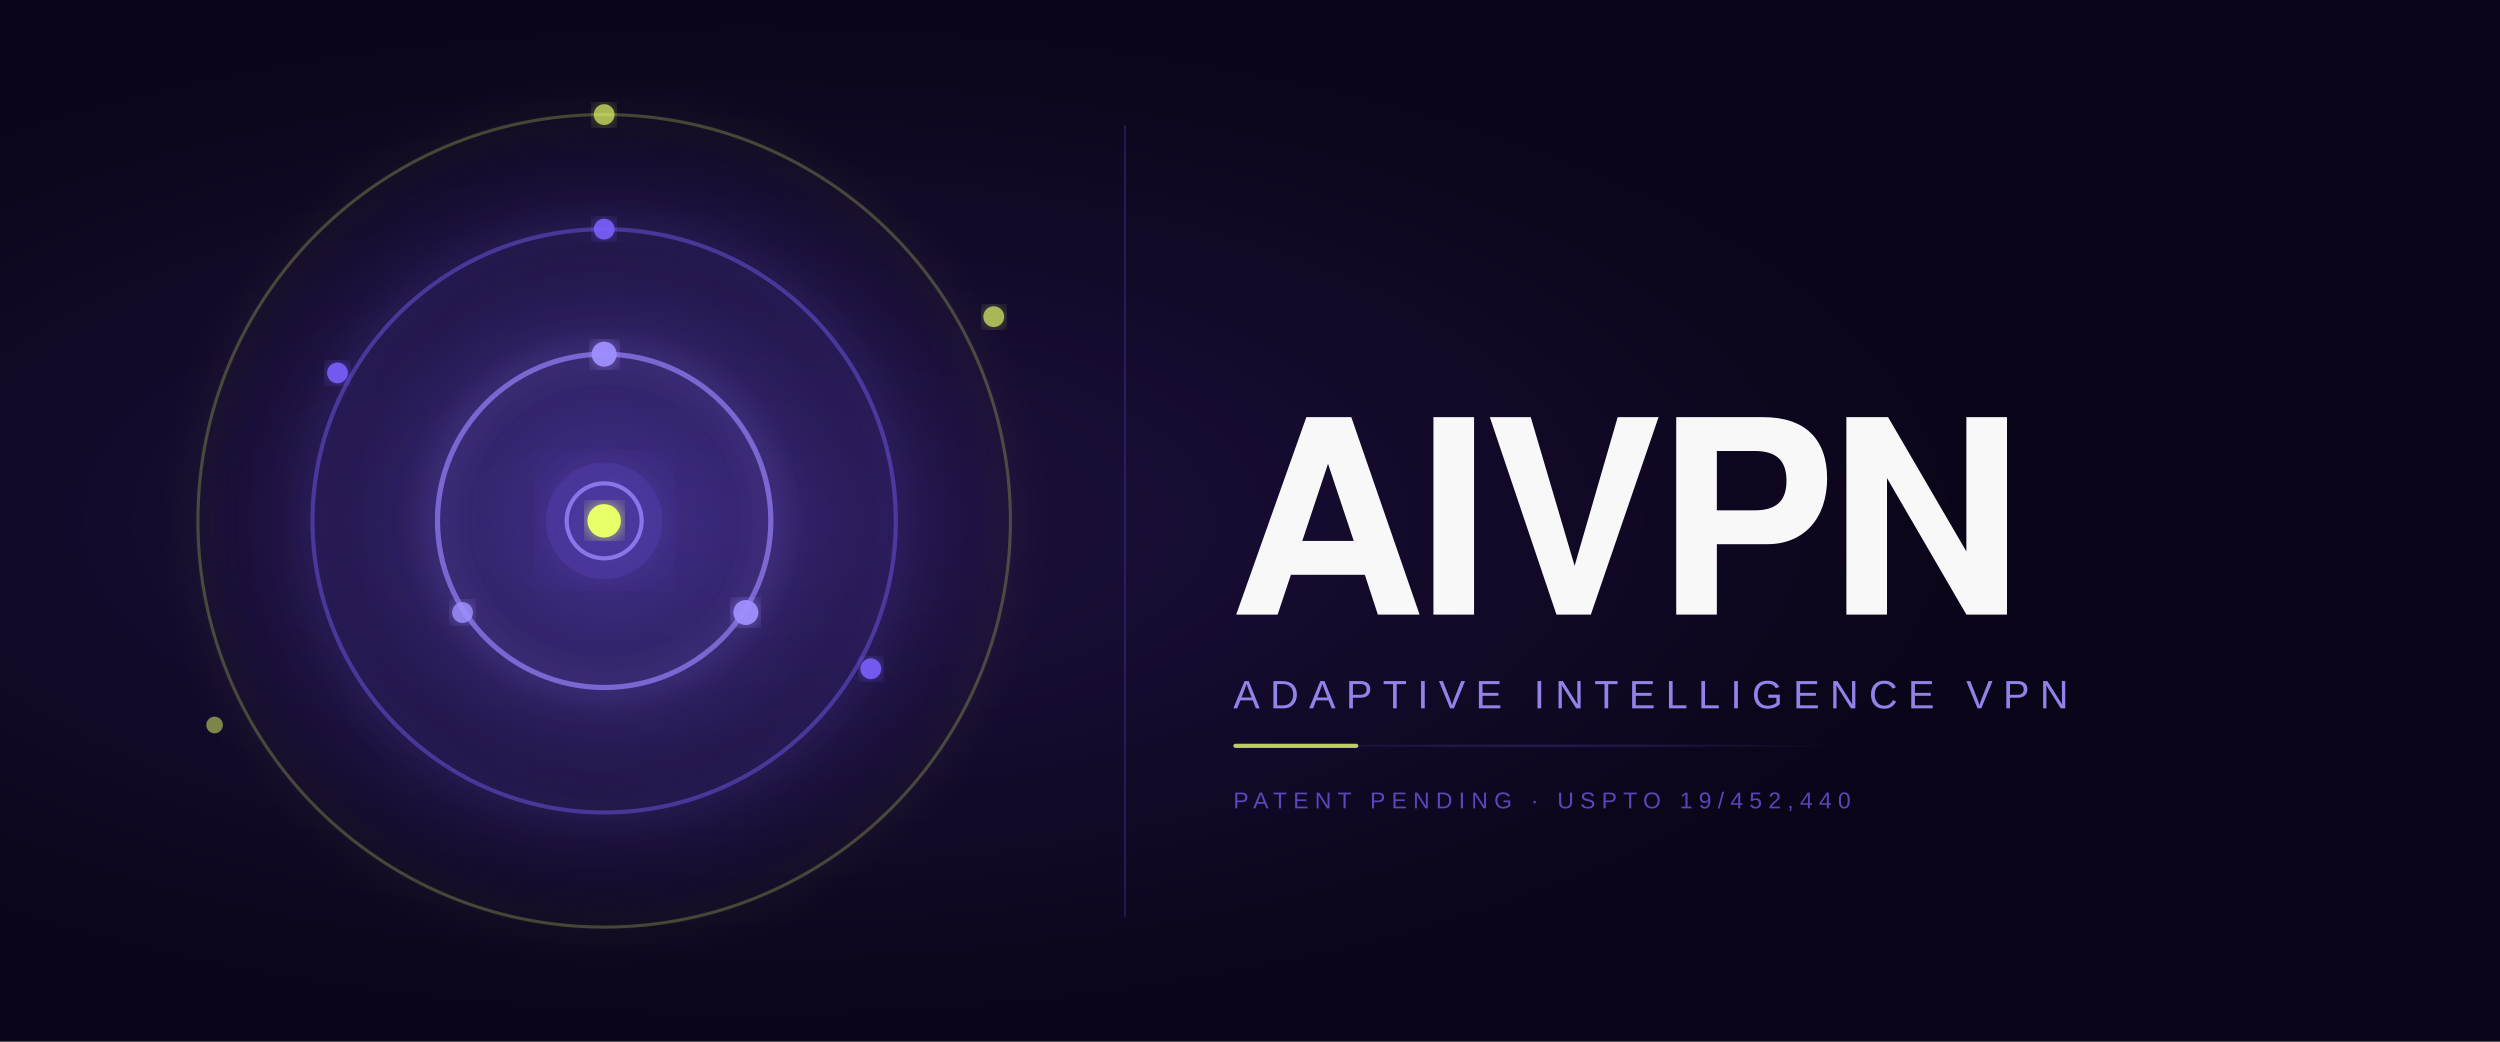
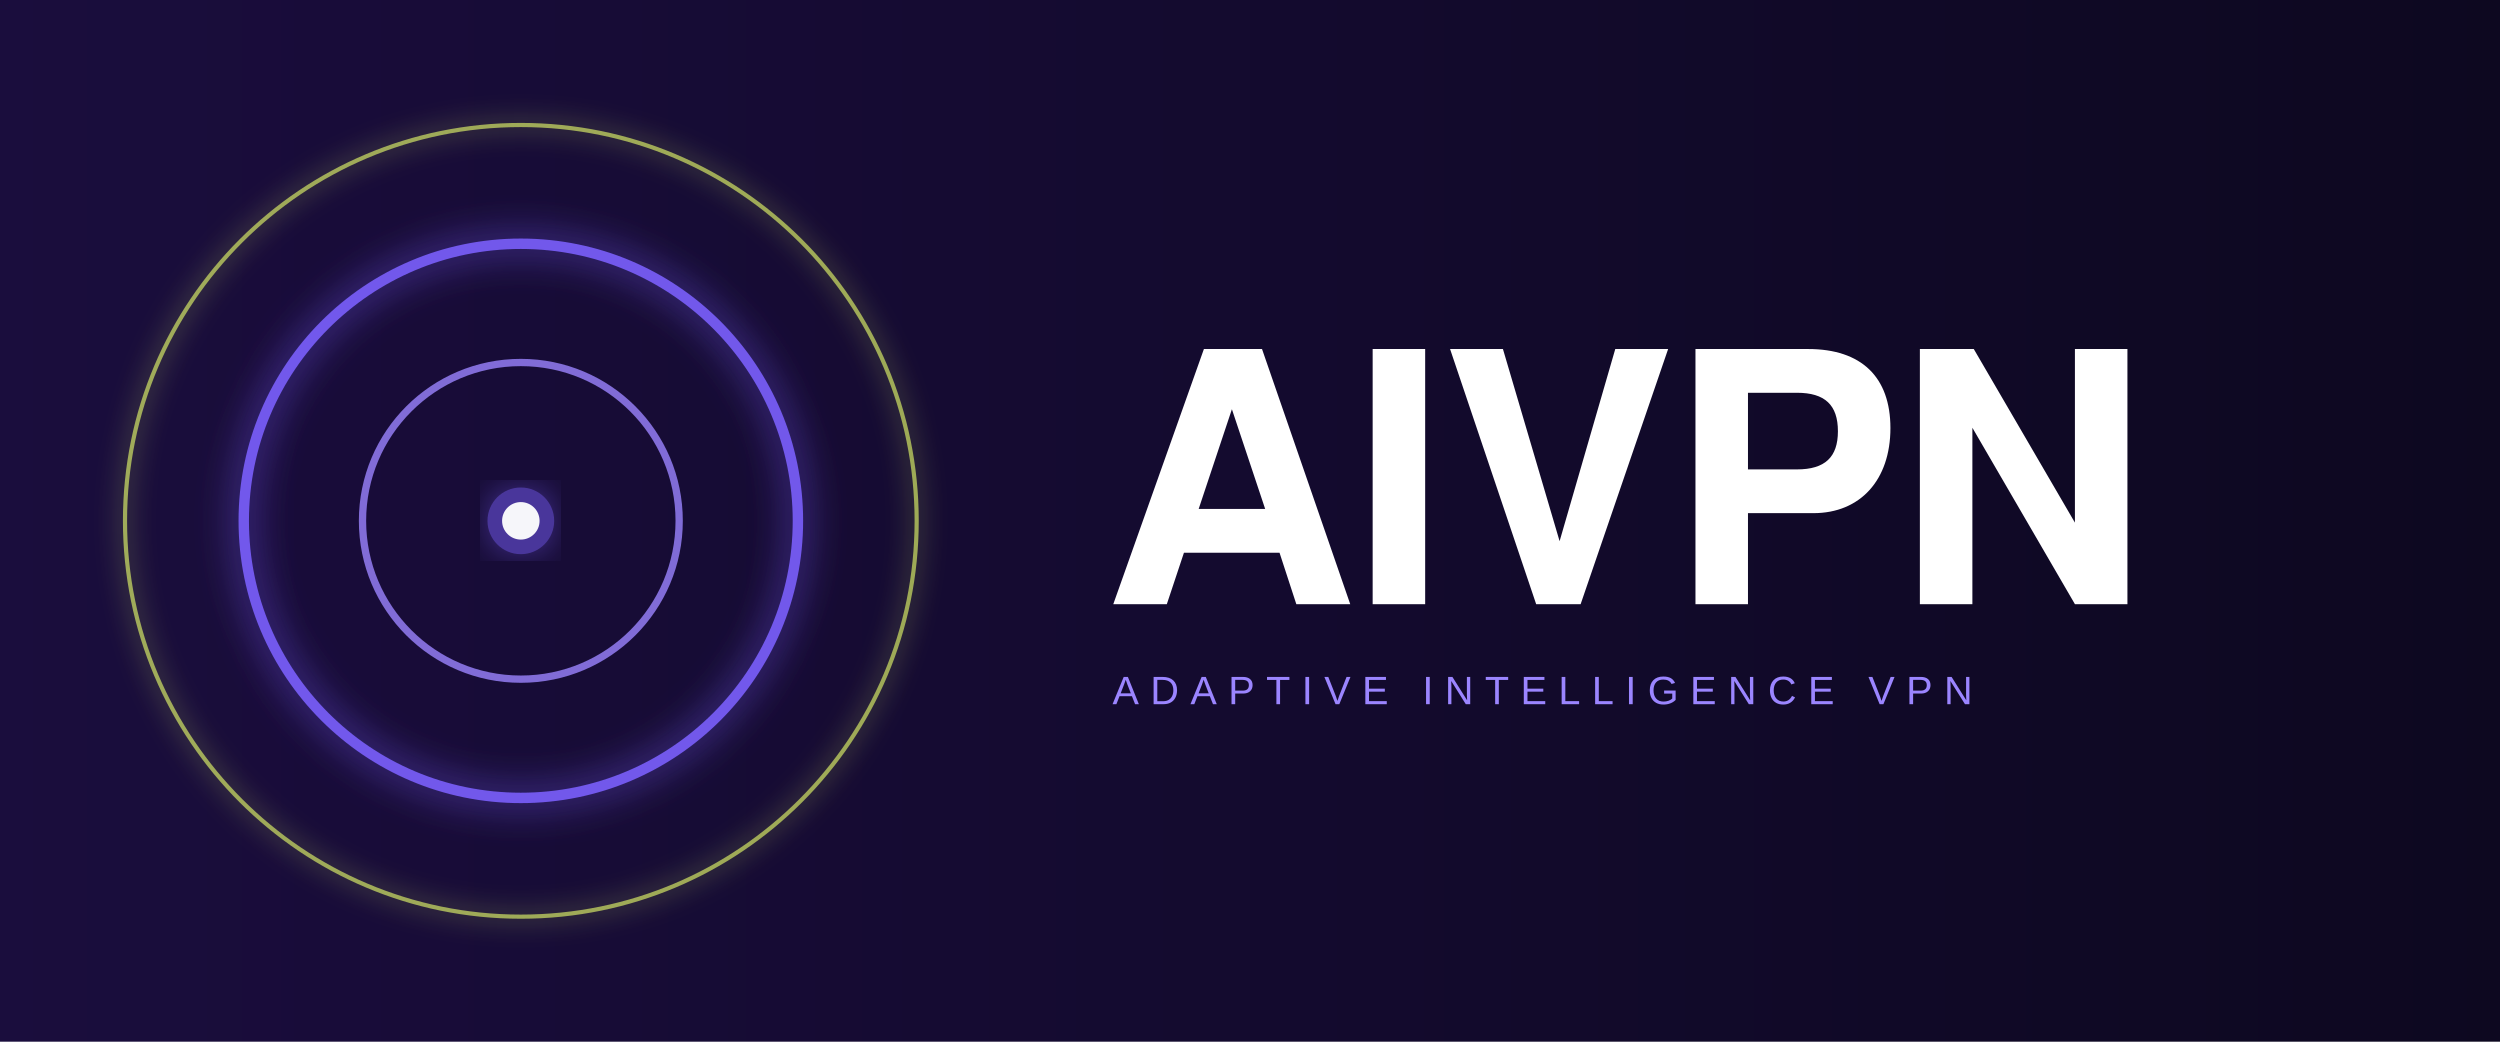
<svg xmlns="http://www.w3.org/2000/svg" width="1200" height="500">
  <defs>
-     <radialGradient id="bg-b" cx="30%" cy="50%">
-       <stop offset="0%" stop-color="#1E1040" />
-       <stop offset="100%" stop-color="#0A0518" />
-     </radialGradient>
-     <radialGradient id="center-glow" cx="50%" cy="50%" r="50%">
-       <stop offset="0%" stop-color="#7B61FF" stop-opacity="0.4" />
-       <stop offset="100%" stop-color="#7B61FF" stop-opacity="0" />
-     </radialGradient>
-     <filter id="ring-glow">
-       <feGaussianBlur stdDeviation="8" result="blur" />
+     <linearGradient id="bg-h" x1="0%" y1="0%" x2="100%" y2="0%">
+       <stop offset="0%" stop-color="#1A0D3D" />
+       <stop offset="100%" stop-color="#0D0820" />
+     </linearGradient>
+     <filter id="g-o">
+       <feGaussianBlur stdDeviation="6" result="b" />
      <feMerge>
-         <feMergeNode in="blur" />
+         <feMergeNode in="b" />
        <feMergeNode in="SourceGraphic" />
      </feMerge>
    </filter>
-     <filter id="dot-glow">
-       <feGaussianBlur stdDeviation="5" result="blur" />
+     <filter id="g-m">
+       <feGaussianBlur stdDeviation="9" result="b" />
      <feMerge>
-         <feMergeNode in="blur" />
-         <feMergeNode in="SourceGraphic" />
-       </feMerge>
-     </filter>
-     <filter id="center-filter">
-       <feGaussianBlur stdDeviation="15" result="blur" />
-       <feMerge>
-         <feMergeNode in="blur" />
+         <feMergeNode in="b" />
        <feMergeNode in="SourceGraphic" />
      </feMerge>
    </filter>
  </defs>
-   <rect width="1200" height="500" fill="url(#bg-b)" />
-   <circle cx="290" cy="250" r="200" fill="url(#center-glow)" />
-   <circle cx="290" cy="250" r="195" fill="none" stroke="#E8FF6B" stroke-width="1.5" opacity="0.25" filter="url(#ring-glow)" />
-   <circle cx="290" cy="55" r="5" fill="#E8FF6B" opacity="0.7" filter="url(#dot-glow)" />
-   <circle cx="477" cy="152" r="5" fill="#E8FF6B" opacity="0.7" filter="url(#dot-glow)" />
-   <circle cx="103" cy="348" r="4" fill="#E8FF6B" opacity="0.5" />
-   <circle cx="290" cy="250" r="140" fill="none" stroke="#7B61FF" stroke-width="2" opacity="0.45" filter="url(#ring-glow)" />
-   <circle cx="290" cy="110" r="5" fill="#7B61FF" opacity="0.9" filter="url(#dot-glow)" />
-   <circle cx="418" cy="321" r="5" fill="#7B61FF" opacity="0.9" filter="url(#dot-glow)" />
-   <circle cx="162" cy="179" r="5" fill="#7B61FF" opacity="0.9" filter="url(#dot-glow)" />
-   <circle cx="290" cy="250" r="80" fill="none" stroke="#9B85FF" stroke-width="2.5" opacity="0.7" filter="url(#ring-glow)" />
-   <circle cx="290" cy="170" r="6" fill="#A090FF" opacity="0.95" filter="url(#dot-glow)" />
-   <circle cx="358" cy="294" r="6" fill="#A090FF" opacity="0.95" filter="url(#dot-glow)" />
-   <circle cx="222" cy="294" r="5" fill="#A090FF" opacity="0.85" filter="url(#dot-glow)" />
-   <circle cx="290" cy="250" r="28" fill="#7B61FF" opacity="0.2" filter="url(#center-filter)" />
-   <circle cx="290" cy="250" r="18" fill="none" stroke="#9B85FF" stroke-width="2" opacity="0.8" />
-   <circle cx="290" cy="250" r="8" fill="#E8FF6B" filter="url(#dot-glow)" />
-   <line x1="540" y1="60" x2="540" y2="440" stroke="#7B61FF" stroke-width="1" opacity="0.2" />
-   <text x="590" y="295" font-family="'Arial Black', 'Helvetica Neue', sans-serif" font-size="130" font-weight="900" fill="white" letter-spacing="-4" opacity="0.97">AIVPN</text>
-   <text x="592" y="340" font-family="'Arial', 'Helvetica Neue', sans-serif" font-size="19" font-weight="400" fill="#A090FF" letter-spacing="5" opacity="0.9">ADAPTIVE INTELLIGENCE VPN</text>
-   <rect x="592" y="357" width="300" height="2" rx="1" fill="url(#center-glow)" opacity="0.6" />
-   <rect x="592" y="357" width="60" height="2" rx="1" fill="#E8FF6B" opacity="0.8" />
-   <text x="592" y="388" font-family="'Arial', sans-serif" font-size="11" fill="#7B61FF" letter-spacing="3" opacity="0.7">PATENT PENDING · USPTO 19/452,440</text>
+   <rect width="1200" height="500" fill="url(#bg-h)" />
+   <circle cx="250" cy="250" r="190" fill="none" stroke="#E8FF6B" stroke-width="2" opacity="0.65" filter="url(#g-o)" />
+   <circle cx="250" cy="250" r="133" fill="none" stroke="#7B61FF" stroke-width="5" opacity="0.9" filter="url(#g-m)" />
+   <circle cx="250" cy="250" r="76" fill="none" stroke="#9B85FF" stroke-width="3.5" opacity="0.8" />
+   <circle cx="250" cy="250" r="16" fill="#7B61FF" opacity="0.5" filter="url(#g-m)" />
+   <circle cx="250" cy="250" r="9" fill="#FFFFFF" opacity="0.95" />
+   <text x="530" y="290" font-family="'Arial Black','Helvetica Neue',sans-serif" font-size="168" font-weight="900" fill="white" letter-spacing="-3" text-anchor="start">AIVPN</text>
+   <text x="534" y="338" font-family="'Arial','Helvetica Neue',sans-serif" font-size="19" font-weight="400" fill="#9B85FF" letter-spacing="5.5" text-anchor="start">ADAPTIVE INTELLIGENCE VPN</text>
</svg>
